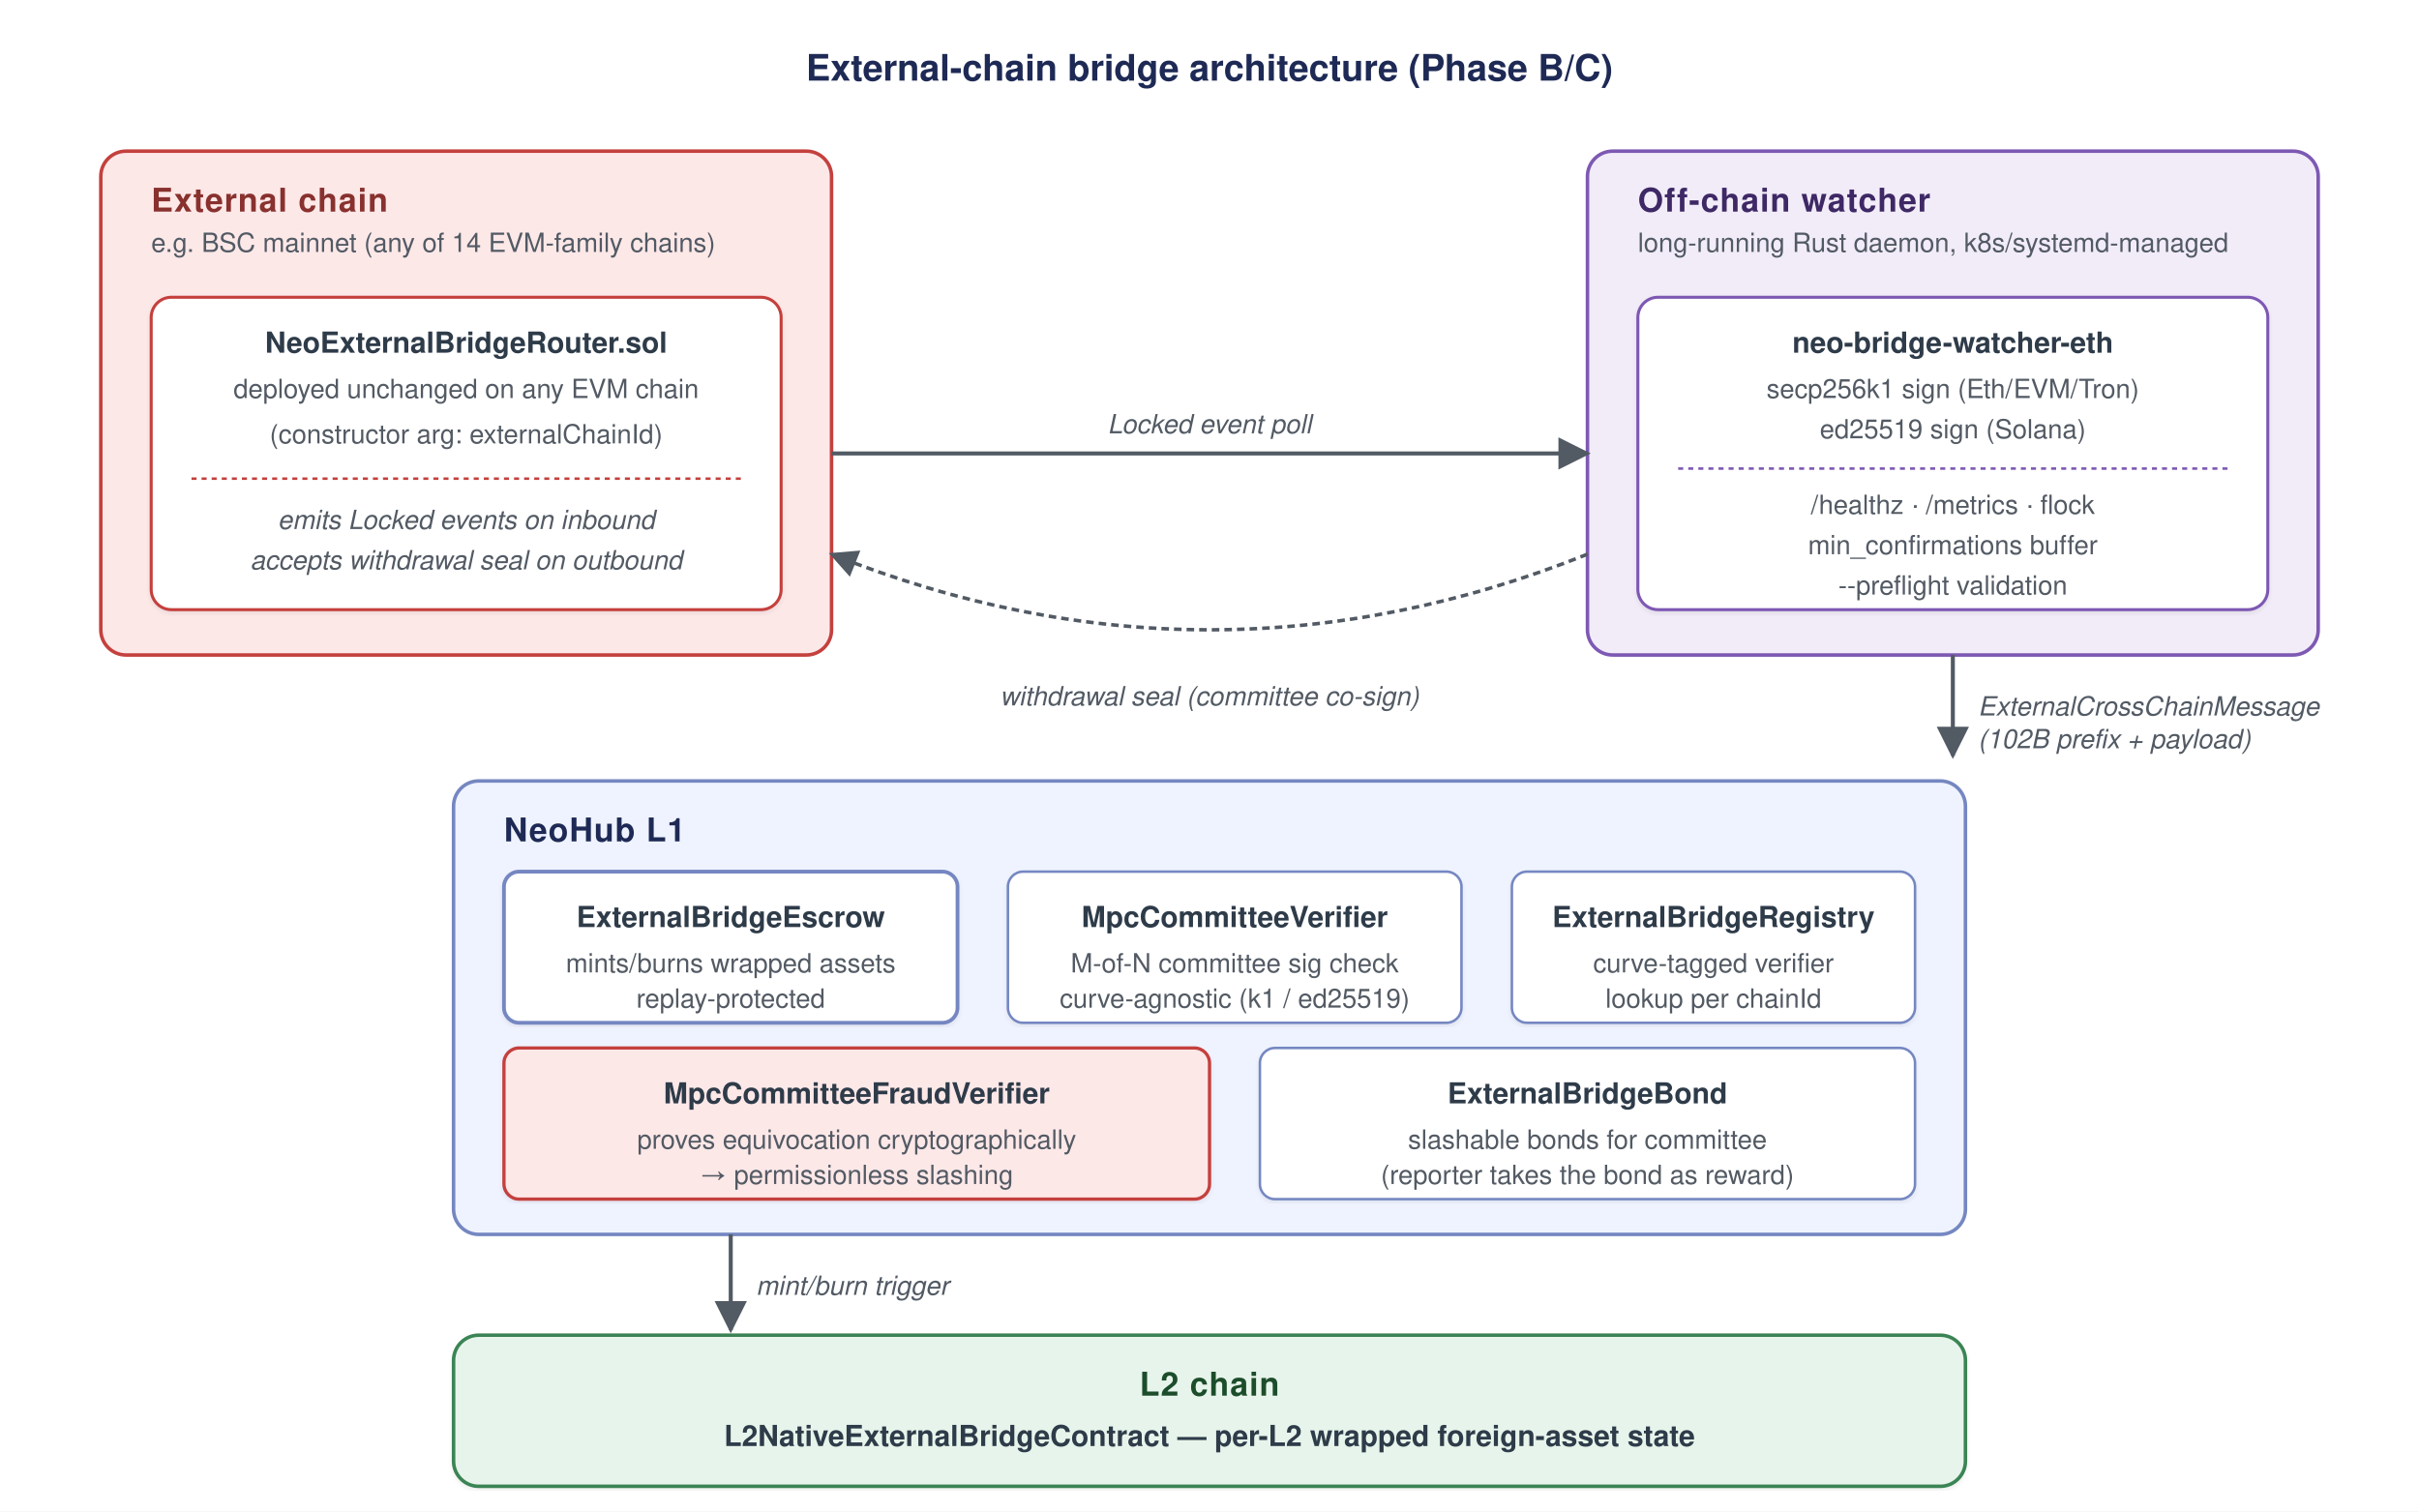
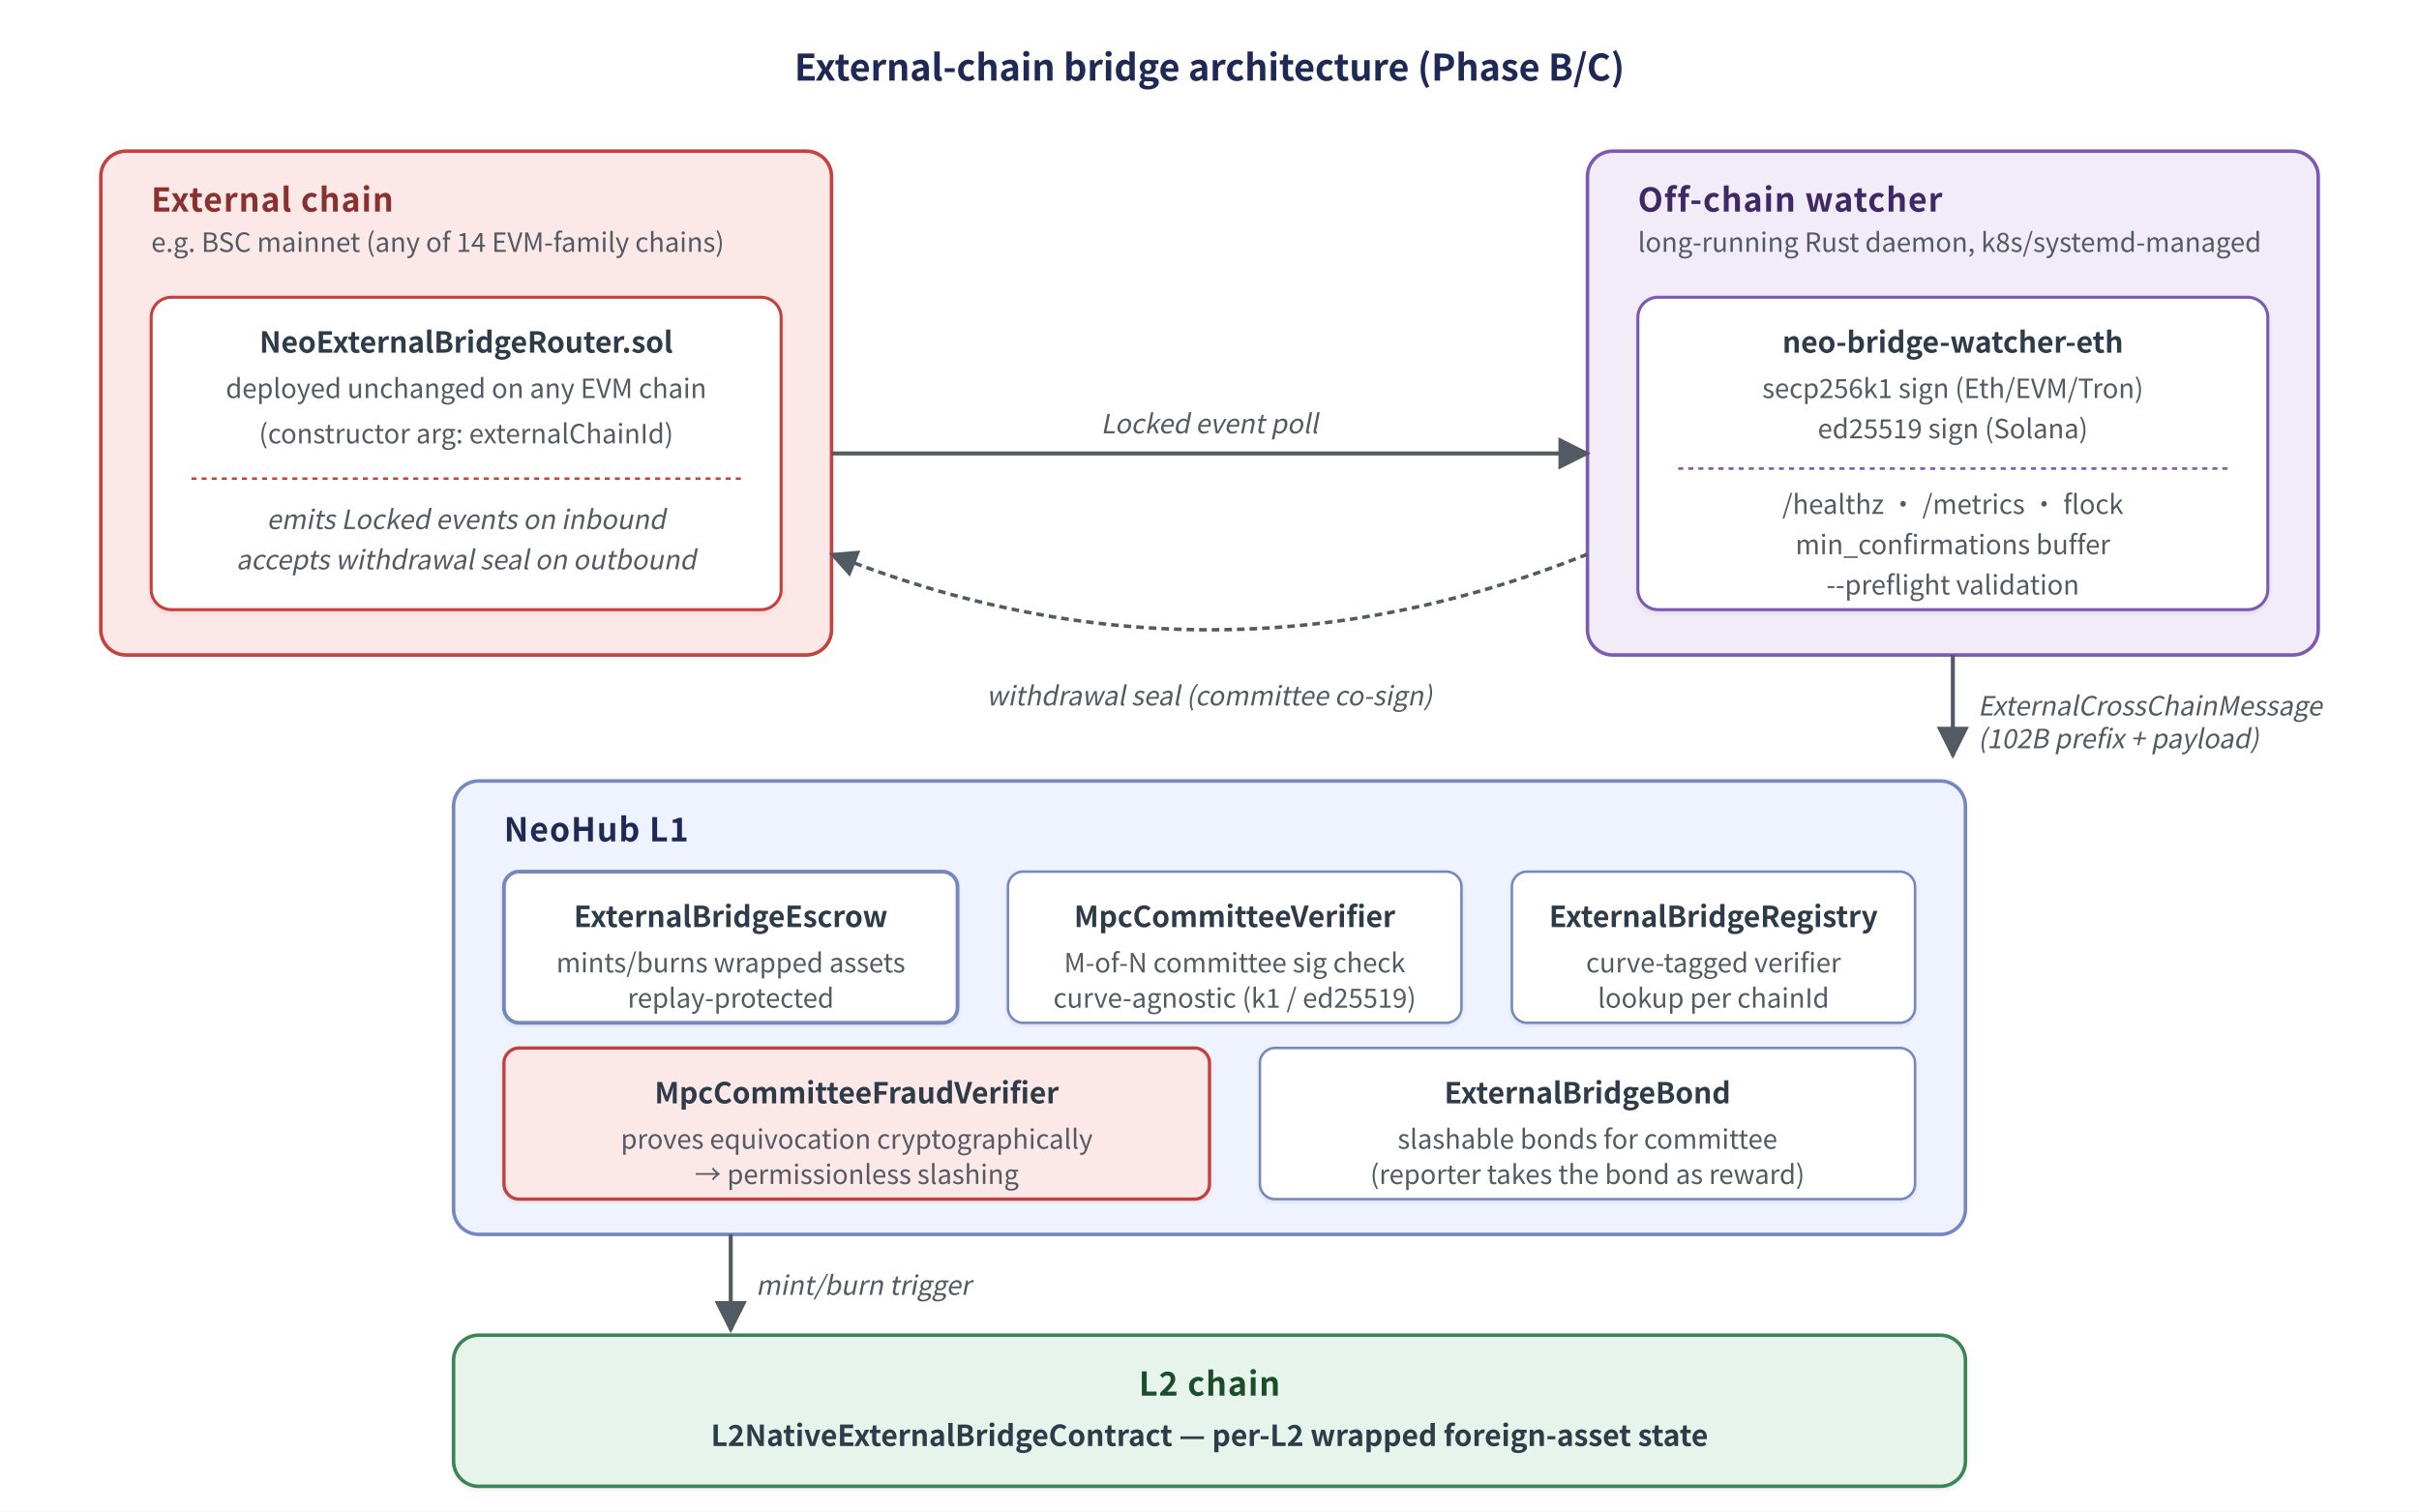
- <svg xmlns="http://www.w3.org/2000/svg" viewBox="0 0 960 600" font-family="-apple-system, BlinkMacSystemFont, 'Segoe UI', Helvetica, Arial, sans-serif" role="img" aria-labelledby="title desc">
+ <svg xmlns="http://www.w3.org/2000/svg" viewBox="0 0 960 600" font-family="'Noto Sans CJK SC', -apple-system, BlinkMacSystemFont, 'Segoe UI', Helvetica, Arial, sans-serif" role="img" aria-labelledby="title desc">
  <defs>
    <marker id="arrow" viewBox="0 0 10 10" refX="9" refY="5" markerWidth="8" markerHeight="8" orient="auto">
      <path d="M0,0 L10,5 L0,10 Z" fill="#525a64" />
    </marker>
    <filter id="card" x="-2%" y="-3%" width="104%" height="106%">
      <feDropShadow dx="0" dy="1" stdDeviation="0.9" flood-color="#000000" flood-opacity="0.07" />
    </filter>
    <style>
      .header     { font-size: 14.5px; font-weight: 700; }
      .tier-t     { font-size: 13px; font-weight: 700; letter-spacing: 0.4px; }
      .comp-t     { font-size: 11.5px; font-weight: 600; fill: #2d3a48; }
      .comp-s     { font-size: 10.5px; fill: #525a64; }
      .ed-lbl     { font-size: 10.5px; fill: #525a64; font-style: italic; }
    </style>
  </defs>
  <rect width="960" height="600" fill="#ffffff" />
  <text x="480" y="32" text-anchor="middle" class="header" fill="#1e2a55">External-chain bridge architecture (Phase B/C)</text>
  <rect x="40" y="60" width="290" height="200" rx="10" ry="10" fill="#fde8e8" stroke="#c4413e" stroke-width="1.4" />
  <text x="60" y="84" class="tier-t" fill="#88312e">External chain</text>
  <text x="60" y="100" class="comp-s">e.g. BSC mainnet (any of 14 EVM-family chains)</text>
  <g filter="url(#card)">
    <rect x="60" y="118" width="250" height="124" rx="8" ry="8" fill="#ffffff" stroke="#c4413e" stroke-width="1.2" />
    <text x="185" y="140" text-anchor="middle" class="comp-t">NeoExternalBridgeRouter.sol</text>
    <text x="185" y="158" text-anchor="middle" class="comp-s">deployed unchanged on any EVM chain</text>
    <text x="185" y="176" text-anchor="middle" class="comp-s">(constructor arg: externalChainId)</text>
    <line x1="76" y1="190" x2="294" y2="190" stroke="#c4413e" stroke-dasharray="2 2" />
    <text x="185" y="210" text-anchor="middle" class="comp-s" font-style="italic">emits Locked events on inbound</text>
    <text x="185" y="226" text-anchor="middle" class="comp-s" font-style="italic">accepts withdrawal seal on outbound</text>
  </g>
  <rect x="630" y="60" width="290" height="200" rx="10" ry="10" fill="#f1ecf8" stroke="#7d59b3" stroke-width="1.4" />
  <text x="650" y="84" class="tier-t" fill="#3e2865">Off-chain watcher</text>
  <text x="650" y="100" class="comp-s">long-running Rust daemon, k8s/systemd-managed</text>
  <g filter="url(#card)">
    <rect x="650" y="118" width="250" height="124" rx="8" ry="8" fill="#ffffff" stroke="#7d59b3" stroke-width="1.2" />
    <text x="775" y="140" text-anchor="middle" class="comp-t">neo-bridge-watcher-eth</text>
    <text x="775" y="158" text-anchor="middle" class="comp-s">secp256k1 sign (Eth/EVM/Tron)</text>
    <text x="775" y="174" text-anchor="middle" class="comp-s">ed25519 sign (Solana)</text>
    <line x1="666" y1="186" x2="884" y2="186" stroke="#7d59b3" stroke-dasharray="2 2" />
    <text x="775" y="204" text-anchor="middle" class="comp-s">/healthz · /metrics · flock</text>
    <text x="775" y="220" text-anchor="middle" class="comp-s">min_confirmations buffer</text>
    <text x="775" y="236" text-anchor="middle" class="comp-s">--preflight validation</text>
  </g>
  <line x1="330" y1="180" x2="630" y2="180" stroke="#525a64" stroke-width="1.6" marker-end="url(#arrow)" />
  <text x="480" y="172" text-anchor="middle" class="ed-lbl">Locked event poll</text>
  <path d="M 630 220 Q 480 280 330 220" fill="none" stroke="#525a64" stroke-width="1.4" stroke-dasharray="3 2" marker-end="url(#arrow)" />
  <text x="480" y="280" text-anchor="middle" class="ed-lbl">withdrawal seal (committee co-sign)</text>
  <line x1="775" y1="260" x2="775" y2="300" stroke="#525a64" stroke-width="1.6" marker-end="url(#arrow)" />
  <text x="785" y="284" class="ed-lbl">ExternalCrossChainMessage</text>
  <text x="785" y="297" class="ed-lbl">(102B prefix + payload)</text>
  <rect x="180" y="310" width="600" height="180" rx="10" ry="10" fill="#eff3ff" stroke="#7587c1" stroke-width="1.4" />
  <text x="200" y="334" class="tier-t" fill="#1e2a55">NeoHub L1</text>
  <g filter="url(#card)">
    <rect x="200" y="346" width="180" height="60" rx="6" ry="6" fill="#ffffff" stroke="#7587c1" stroke-width="1.5" />
    <text x="290" y="368" text-anchor="middle" class="comp-t">ExternalBridgeEscrow</text>
    <text x="290" y="386" text-anchor="middle" class="comp-s">mints/burns wrapped assets</text>
    <text x="290" y="400" text-anchor="middle" class="comp-s">replay-protected</text>
  </g>
  <g filter="url(#card)">
    <rect x="400" y="346" width="180" height="60" rx="6" ry="6" fill="#ffffff" stroke="#7587c1" />
    <text x="490" y="368" text-anchor="middle" class="comp-t">MpcCommitteeVerifier</text>
    <text x="490" y="386" text-anchor="middle" class="comp-s">M-of-N committee sig check</text>
    <text x="490" y="400" text-anchor="middle" class="comp-s">curve-agnostic (k1 / ed25519)</text>
  </g>
  <g filter="url(#card)">
    <rect x="600" y="346" width="160" height="60" rx="6" ry="6" fill="#ffffff" stroke="#7587c1" />
    <text x="680" y="368" text-anchor="middle" class="comp-t">ExternalBridgeRegistry</text>
    <text x="680" y="386" text-anchor="middle" class="comp-s">curve-tagged verifier</text>
    <text x="680" y="400" text-anchor="middle" class="comp-s">lookup per chainId</text>
  </g>
  <g filter="url(#card)">
    <rect x="200" y="416" width="280" height="60" rx="6" ry="6" fill="#fde8e8" stroke="#c4413e" stroke-width="1.3" />
    <text x="340" y="438" text-anchor="middle" class="comp-t" fill="#88312e">MpcCommitteeFraudVerifier</text>
    <text x="340" y="456" text-anchor="middle" class="comp-s">proves equivocation cryptographically</text>
    <text x="340" y="470" text-anchor="middle" class="comp-s">→ permissionless slashing</text>
  </g>
  <g filter="url(#card)">
    <rect x="500" y="416" width="260" height="60" rx="6" ry="6" fill="#ffffff" stroke="#7587c1" />
    <text x="630" y="438" text-anchor="middle" class="comp-t">ExternalBridgeBond</text>
    <text x="630" y="456" text-anchor="middle" class="comp-s">slashable bonds for committee</text>
    <text x="630" y="470" text-anchor="middle" class="comp-s">(reporter takes the bond as reward)</text>
  </g>
  <line x1="290" y1="490" x2="290" y2="528" stroke="#525a64" stroke-width="1.6" marker-end="url(#arrow)" />
  <text x="300" y="514" class="ed-lbl">mint/burn trigger</text>
  <g filter="url(#card)">
    <rect x="180" y="530" width="600" height="60" rx="10" ry="10" fill="#e7f4eb" stroke="#3a8454" stroke-width="1.4" />
    <text x="480" y="554" text-anchor="middle" class="tier-t" fill="#1d4d2c">L2 chain</text>
    <text x="480" y="574" text-anchor="middle" class="comp-t">L2NativeExternalBridgeContract  —  per-L2 wrapped foreign-asset state</text>
  </g>
</svg>
